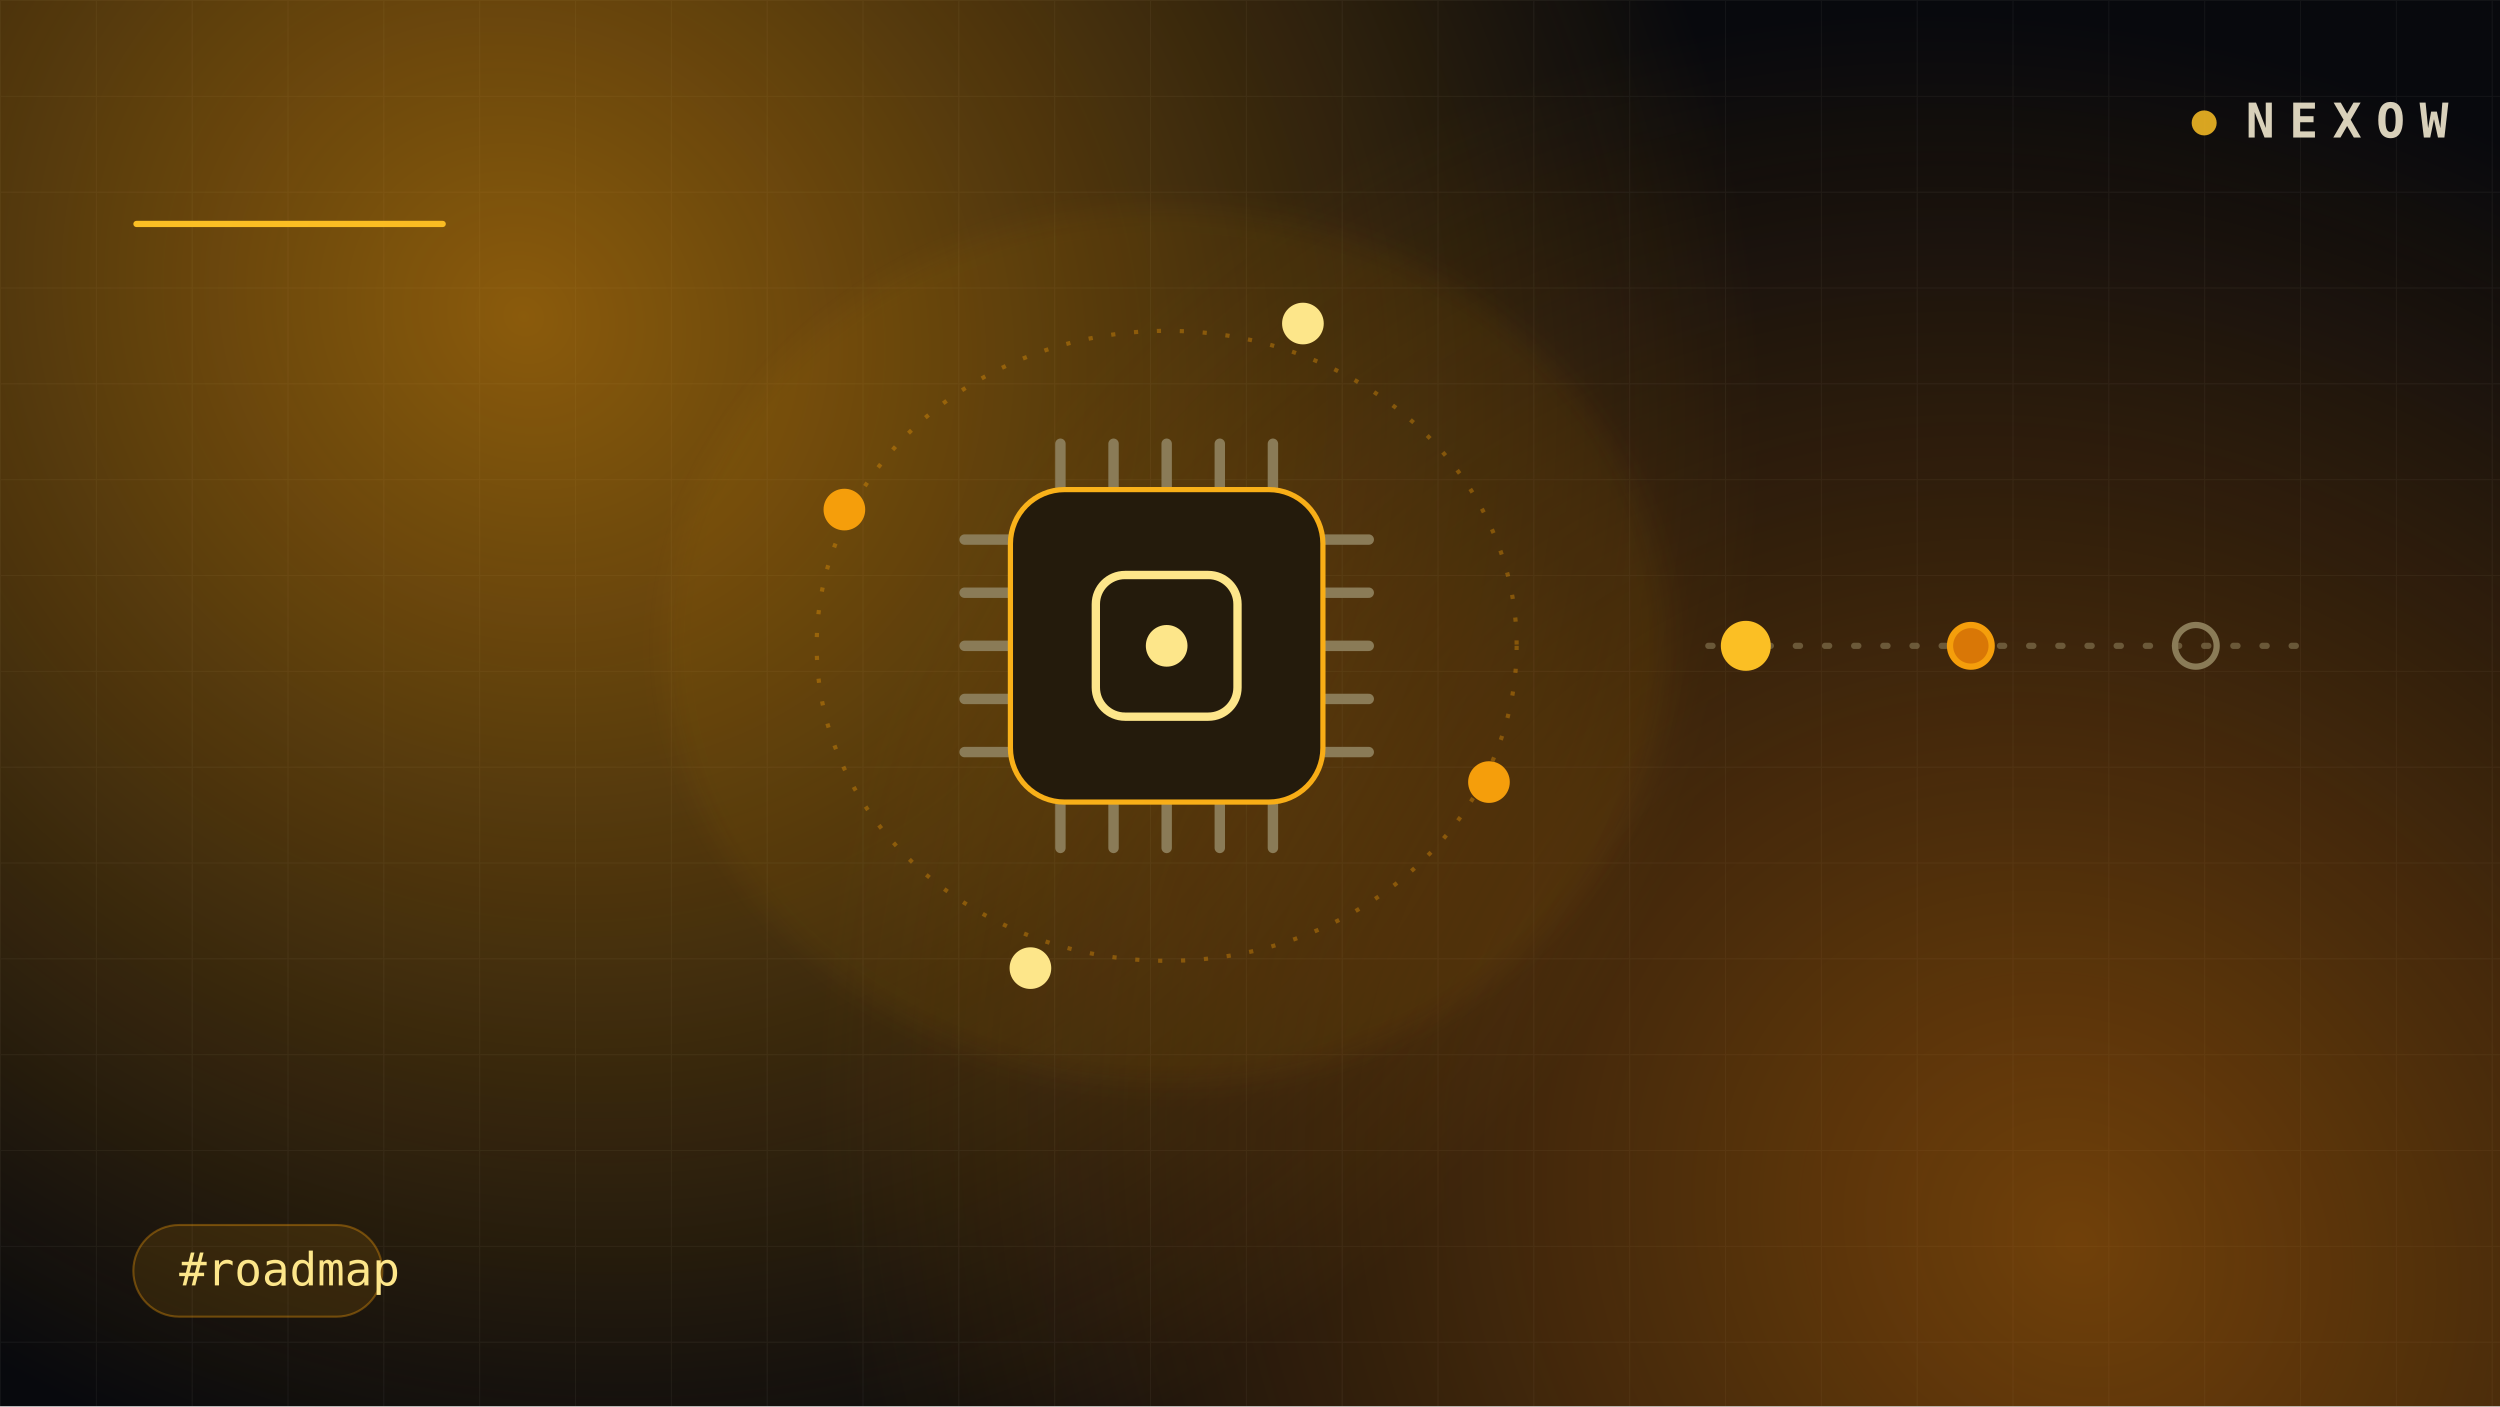
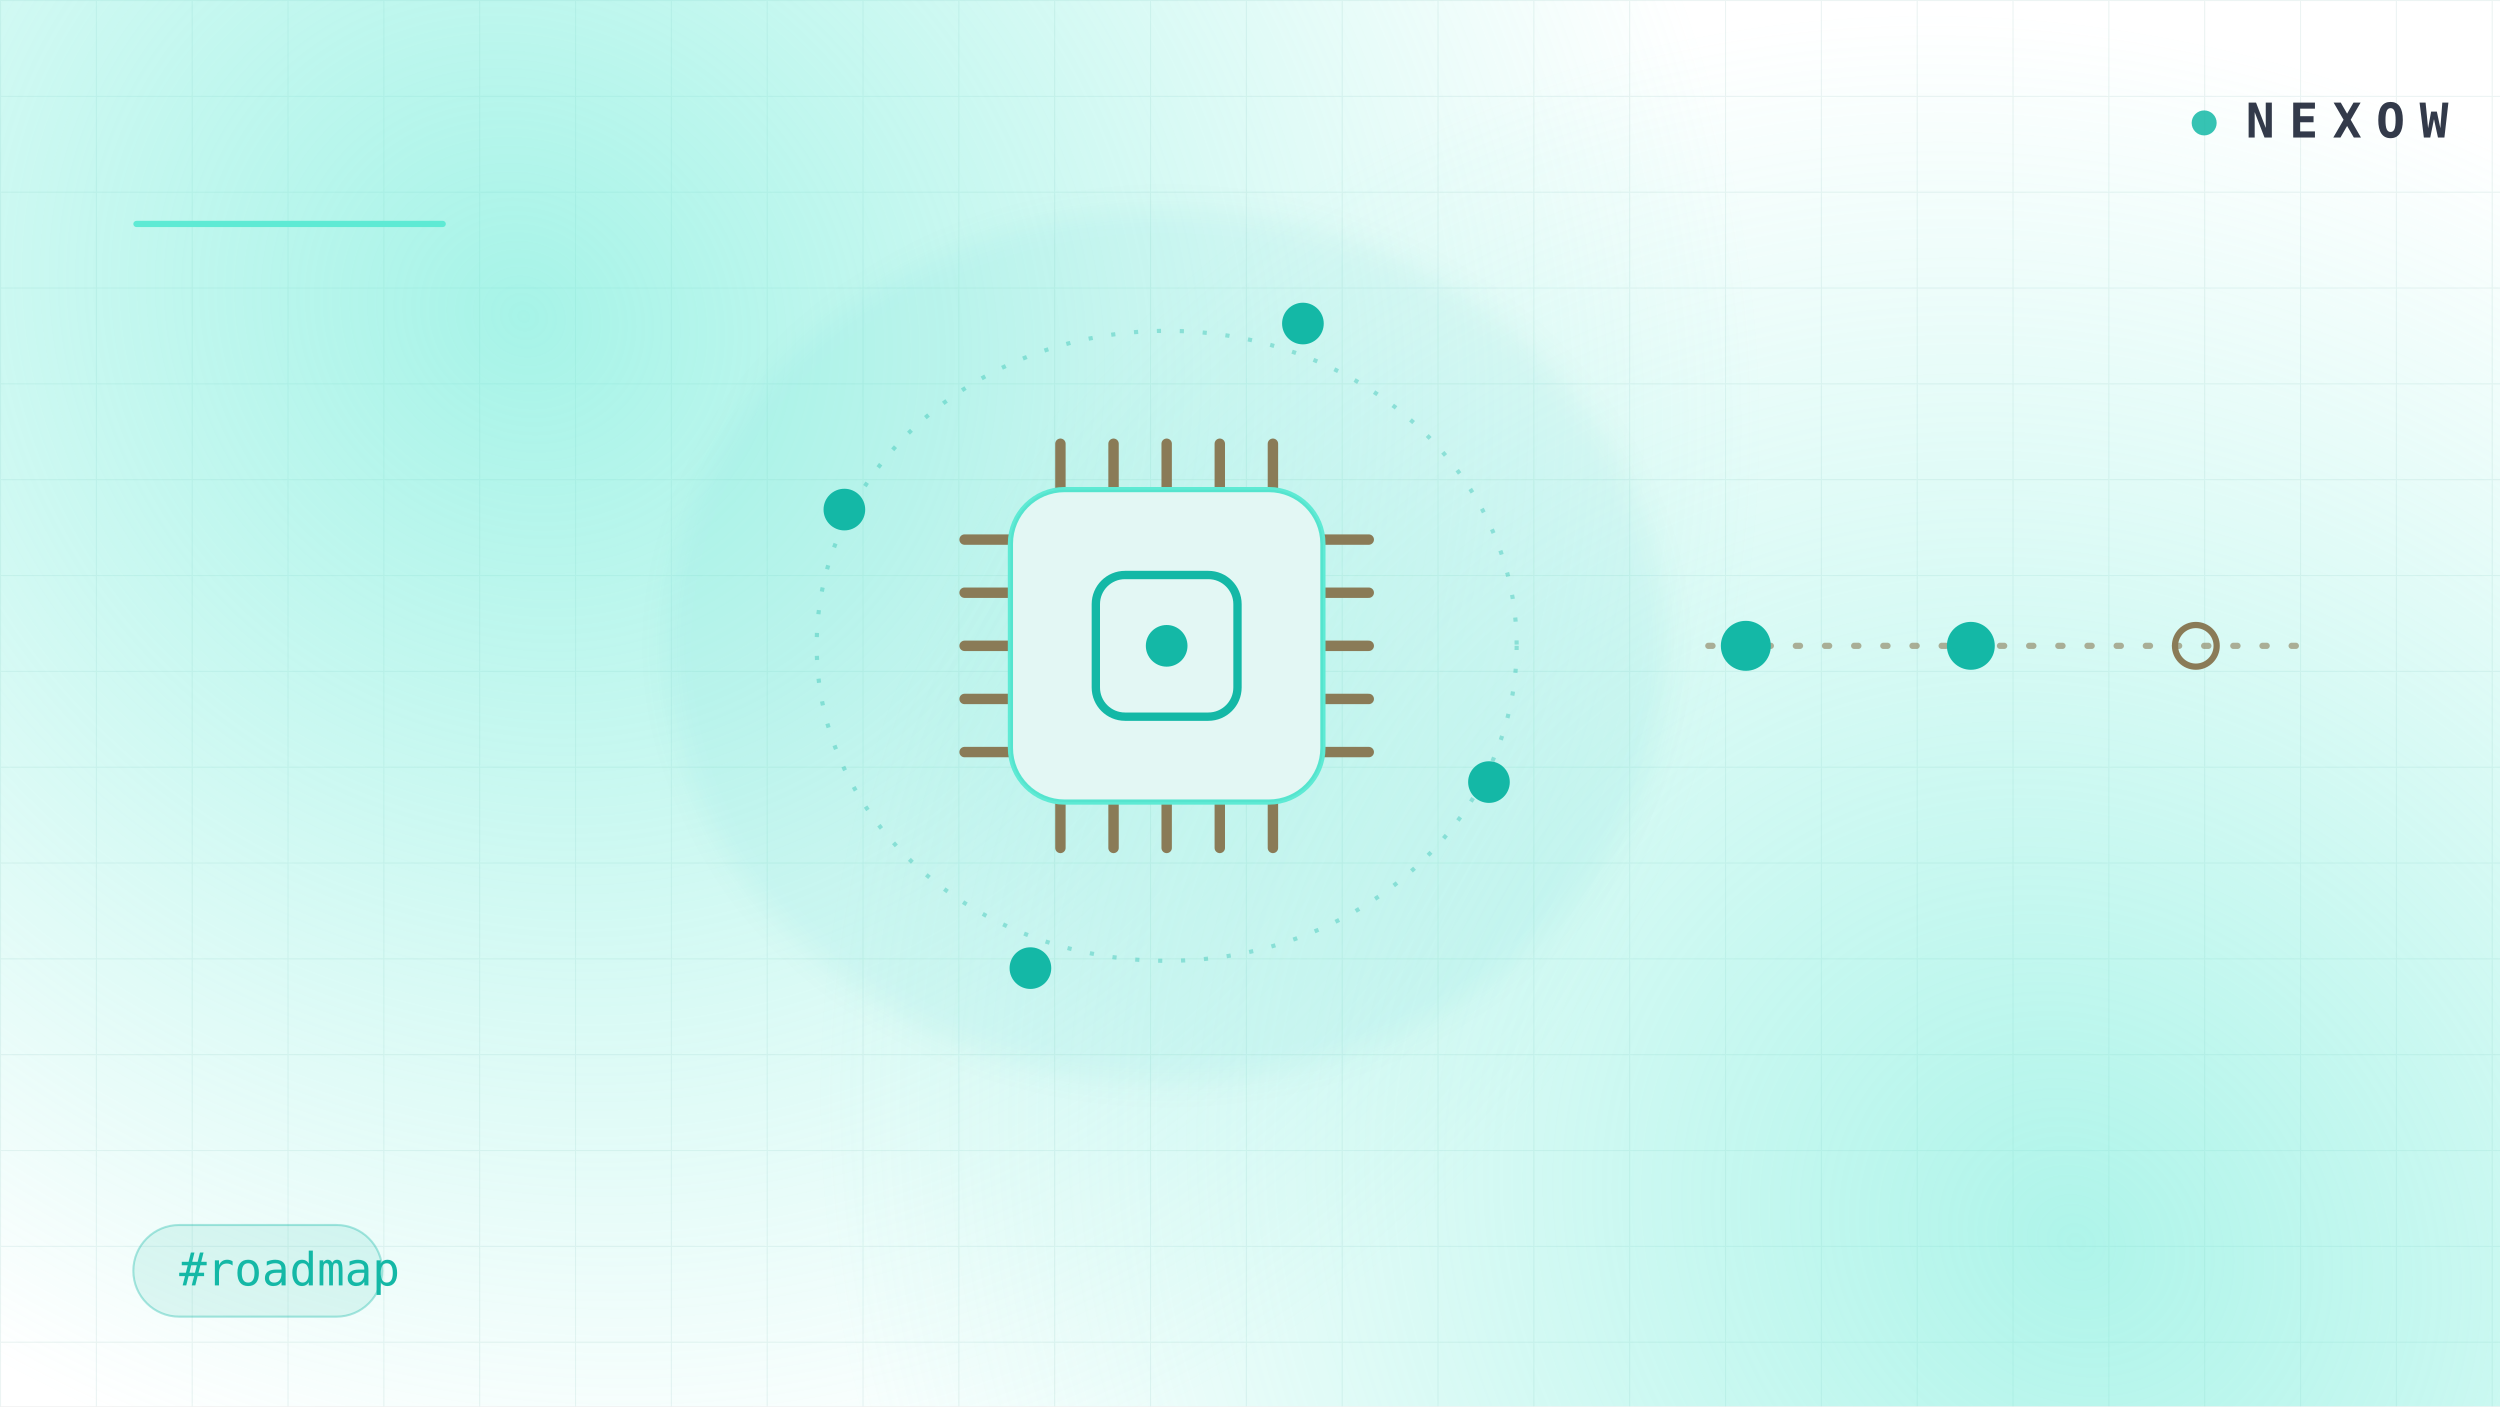
<svg xmlns="http://www.w3.org/2000/svg" width="1200" height="675" viewBox="0 0 1200 675" fill="none" role="img" aria-label="AI agent chip and roadmap illustration">
  <defs>
+     <style>
+       *[fill="#08090d"] { fill: #ffffff; }
+       *[stroke="#08090d"] { stroke: #ffffff; }
+       *[fill="#f59e0b"], *[fill="#d97706"], *[fill="#fbbf24"], *[fill="#fde68a"] { fill: #14b8a6; }
+       *[stroke="#f59e0b"], *[stroke="#d97706"], *[stroke="#fbbf24"], *[stroke="#fde68a"] { stroke: #14b8a6; }
+       *[fill="#fdf3d8"] { fill: #0f172a; }
+       *[fill="#8a7b57"] { fill: #64748b; }
+       *[stroke="#ffffff"] { stroke: #0f766e; stroke-opacity: 0.08; }
+       stop[stop-color="#f59e0b"], stop[stop-color="#d97706"], stop[stop-color="#fbbf24"] { stop-color: #5eead4; }
+     </style>
    <radialGradient id="glowA" cx="0" cy="0" r="1" gradientUnits="userSpaceOnUse" gradientTransform="translate(250 150) rotate(40) scale(620 560)">
      <stop stop-color="#f59e0b" stop-opacity="0.55" />
      <stop offset="1" stop-color="#f59e0b" stop-opacity="0" />
    </radialGradient>
    <radialGradient id="glowB" cx="0" cy="0" r="1" gradientUnits="userSpaceOnUse" gradientTransform="translate(1000 600) rotate(-140) scale(640 560)">
      <stop stop-color="#d97706" stop-opacity="0.5" />
      <stop offset="1" stop-color="#d97706" stop-opacity="0" />
    </radialGradient>
    <linearGradient id="edge" x1="80" y1="140" x2="1120" y2="560" gradientUnits="userSpaceOnUse">
      <stop stop-color="#fbbf24" />
      <stop offset="1" stop-color="#f59e0b" />
    </linearGradient>
    <pattern id="grid" width="46" height="46" patternUnits="userSpaceOnUse">
      <path d="M46 0H0V46" fill="none" stroke="#ffffff" stroke-opacity="0.045" stroke-width="1" />
    </pattern>
    <filter id="soft" x="-30%" y="-30%" width="160%" height="160%">
      <feGaussianBlur stdDeviation="7" />
    </filter>
  </defs>
  <rect width="1200" height="675" fill="#08090d" />
  <rect width="1200" height="675" fill="url(#grid)" />
  <rect width="1200" height="675" fill="url(#glowA)" />
  <rect width="1200" height="675" fill="url(#glowB)" />
  <g opacity="0.85">
    <circle cx="1058" cy="59" r="6" fill="#fbbf24" />
    <text x="1078" y="66" font-family="'JetBrains Mono', ui-monospace, SFMono-Regular, monospace" font-size="23" font-weight="700" letter-spacing="7" fill="#fdf3d8">NEXOW</text>
  </g>
  <g transform="translate(64 588)">
    <rect x="0" y="0" width="119.5" height="44" rx="22" fill="#f59e0b" fill-opacity="0.12" stroke="#f59e0b" stroke-opacity="0.35" />
    <text x="22" y="29" font-family="'JetBrains Mono', ui-monospace, SFMono-Regular, monospace" font-size="22" fill="#fde68a">#roadmap</text>
  </g>
  <rect x="64" y="106" width="150" height="3" rx="1.5" fill="url(#edge)" />
  <g>
    <ellipse cx="560" cy="310" rx="240" ry="210" fill="#f59e0b" fill-opacity="0.06" filter="url(#soft)" />
    <ellipse cx="560" cy="310" rx="168" ry="151.2" fill="none" stroke="#f59e0b" stroke-opacity="0.35" stroke-width="2" stroke-dasharray="2 9" />
    <line x1="509" y1="235" x2="509" y2="213" stroke="#8a7b57" stroke-width="5" stroke-linecap="round" />
    <line x1="509" y1="385" x2="509" y2="407" stroke="#8a7b57" stroke-width="5" stroke-linecap="round" />
    <line x1="485" y1="259" x2="463" y2="259" stroke="#8a7b57" stroke-width="5" stroke-linecap="round" />
    <line x1="635" y1="259" x2="657" y2="259" stroke="#8a7b57" stroke-width="5" stroke-linecap="round" />
    <line x1="534.5" y1="235" x2="534.5" y2="213" stroke="#8a7b57" stroke-width="5" stroke-linecap="round" />
    <line x1="534.5" y1="385" x2="534.5" y2="407" stroke="#8a7b57" stroke-width="5" stroke-linecap="round" />
    <line x1="485" y1="284.5" x2="463" y2="284.5" stroke="#8a7b57" stroke-width="5" stroke-linecap="round" />
    <line x1="635" y1="284.5" x2="657" y2="284.5" stroke="#8a7b57" stroke-width="5" stroke-linecap="round" />
    <line x1="560" y1="235" x2="560" y2="213" stroke="#8a7b57" stroke-width="5" stroke-linecap="round" />
    <line x1="560" y1="385" x2="560" y2="407" stroke="#8a7b57" stroke-width="5" stroke-linecap="round" />
    <line x1="485" y1="310" x2="463" y2="310" stroke="#8a7b57" stroke-width="5" stroke-linecap="round" />
    <line x1="635" y1="310" x2="657" y2="310" stroke="#8a7b57" stroke-width="5" stroke-linecap="round" />
    <line x1="585.5" y1="235" x2="585.5" y2="213" stroke="#8a7b57" stroke-width="5" stroke-linecap="round" />
    <line x1="585.5" y1="385" x2="585.5" y2="407" stroke="#8a7b57" stroke-width="5" stroke-linecap="round" />
    <line x1="485" y1="335.5" x2="463" y2="335.5" stroke="#8a7b57" stroke-width="5" stroke-linecap="round" />
    <line x1="635" y1="335.5" x2="657" y2="335.5" stroke="#8a7b57" stroke-width="5" stroke-linecap="round" />
    <line x1="611" y1="235" x2="611" y2="213" stroke="#8a7b57" stroke-width="5" stroke-linecap="round" />
    <line x1="611" y1="385" x2="611" y2="407" stroke="#8a7b57" stroke-width="5" stroke-linecap="round" />
    <line x1="485" y1="361" x2="463" y2="361" stroke="#8a7b57" stroke-width="5" stroke-linecap="round" />
    <line x1="635" y1="361" x2="657" y2="361" stroke="#8a7b57" stroke-width="5" stroke-linecap="round" />
    <rect x="485" y="235" width="150" height="150" rx="26" fill="#08090d" stroke="url(#edge)" stroke-width="2.5" />
    <rect x="485" y="235" width="150" height="150" rx="26" fill="#f59e0b" fill-opacity="0.12" />
    <rect x="526" y="276" width="68" height="68" rx="14" fill="none" stroke="#fde68a" stroke-width="4" />
    <circle cx="560" cy="310" r="10" fill="#fde68a" />
    <circle cx="625.4" cy="155.3" r="10" fill="#fde68a" />
    <circle cx="714.7" cy="375.4" r="10" fill="#f59e0b" />
    <circle cx="494.6" cy="464.7" r="10" fill="#fde68a" />
    <circle cx="405.3" cy="244.6" r="10" fill="#f59e0b" />
    <line x1="820" y1="310" x2="1110" y2="310" stroke="#8a7b57" stroke-opacity="0.6" stroke-width="3" stroke-dasharray="2 12" stroke-linecap="round" />
    <circle cx="838" cy="310" r="12" fill="#fbbf24" />
    <circle cx="946" cy="310" r="10" fill="#d97706" stroke="#f59e0b" stroke-width="3" />
    <circle cx="1054" cy="310" r="10" fill="none" stroke="#8a7b57" stroke-width="3" />
  </g>
</svg>
